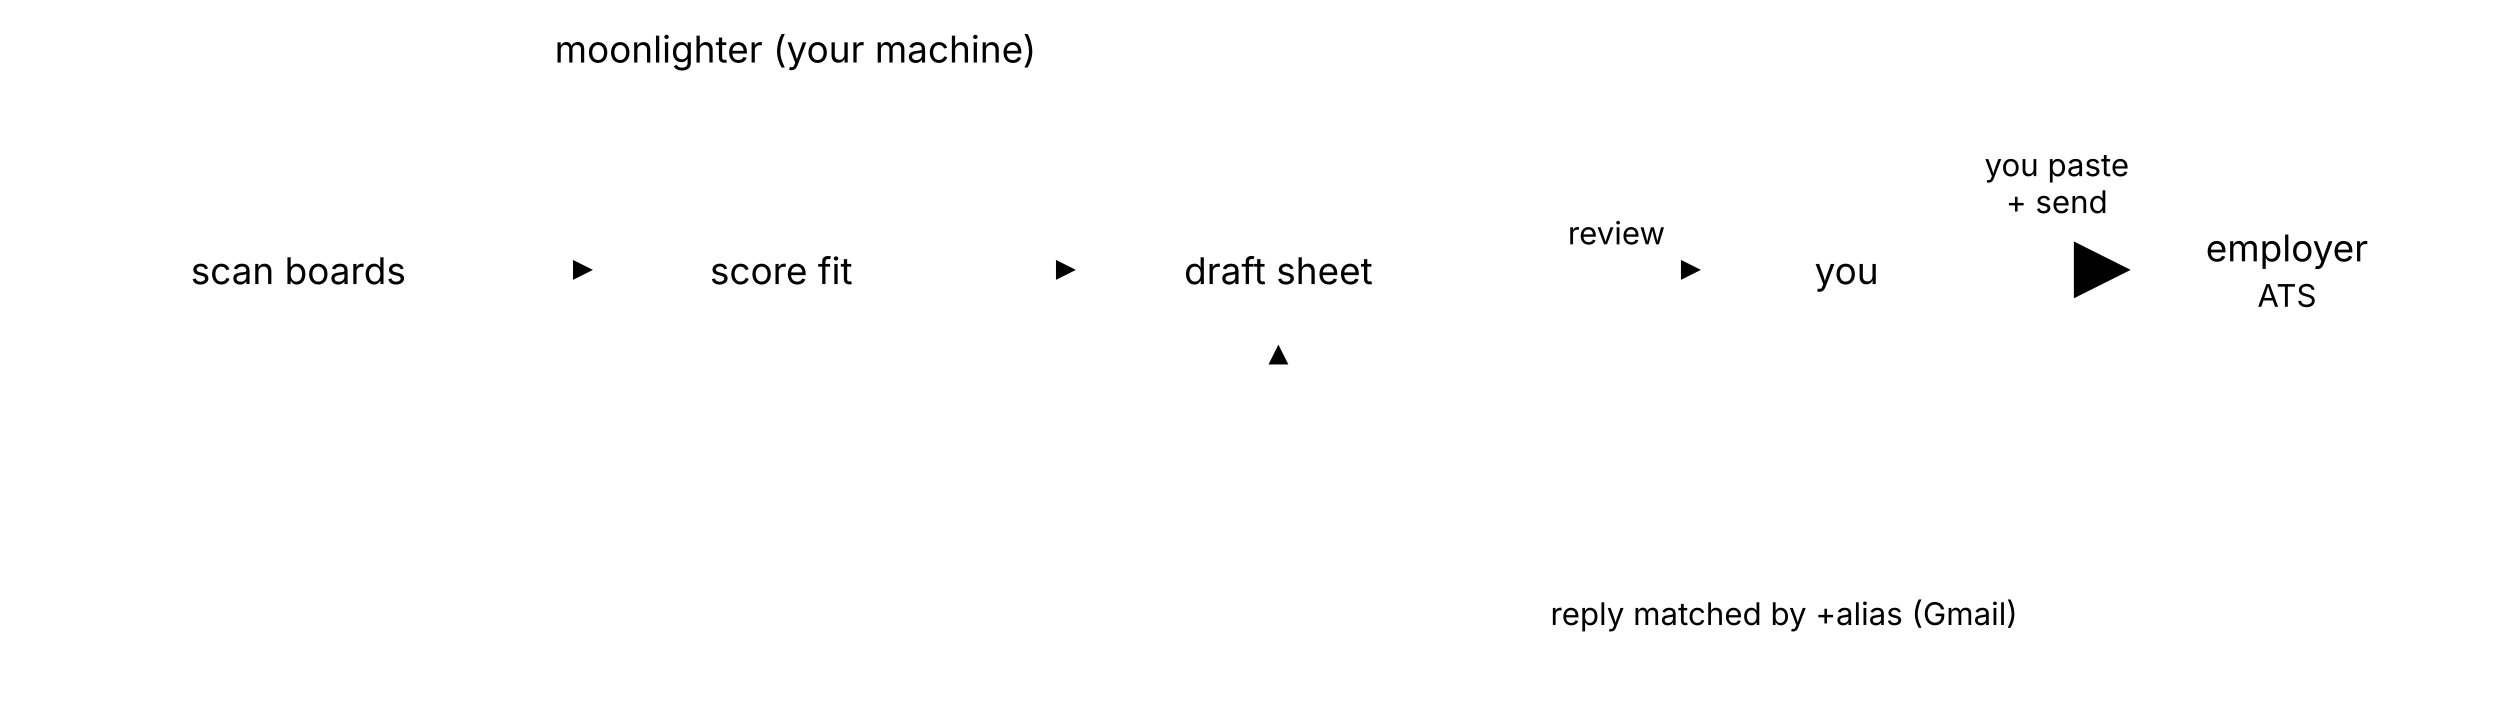
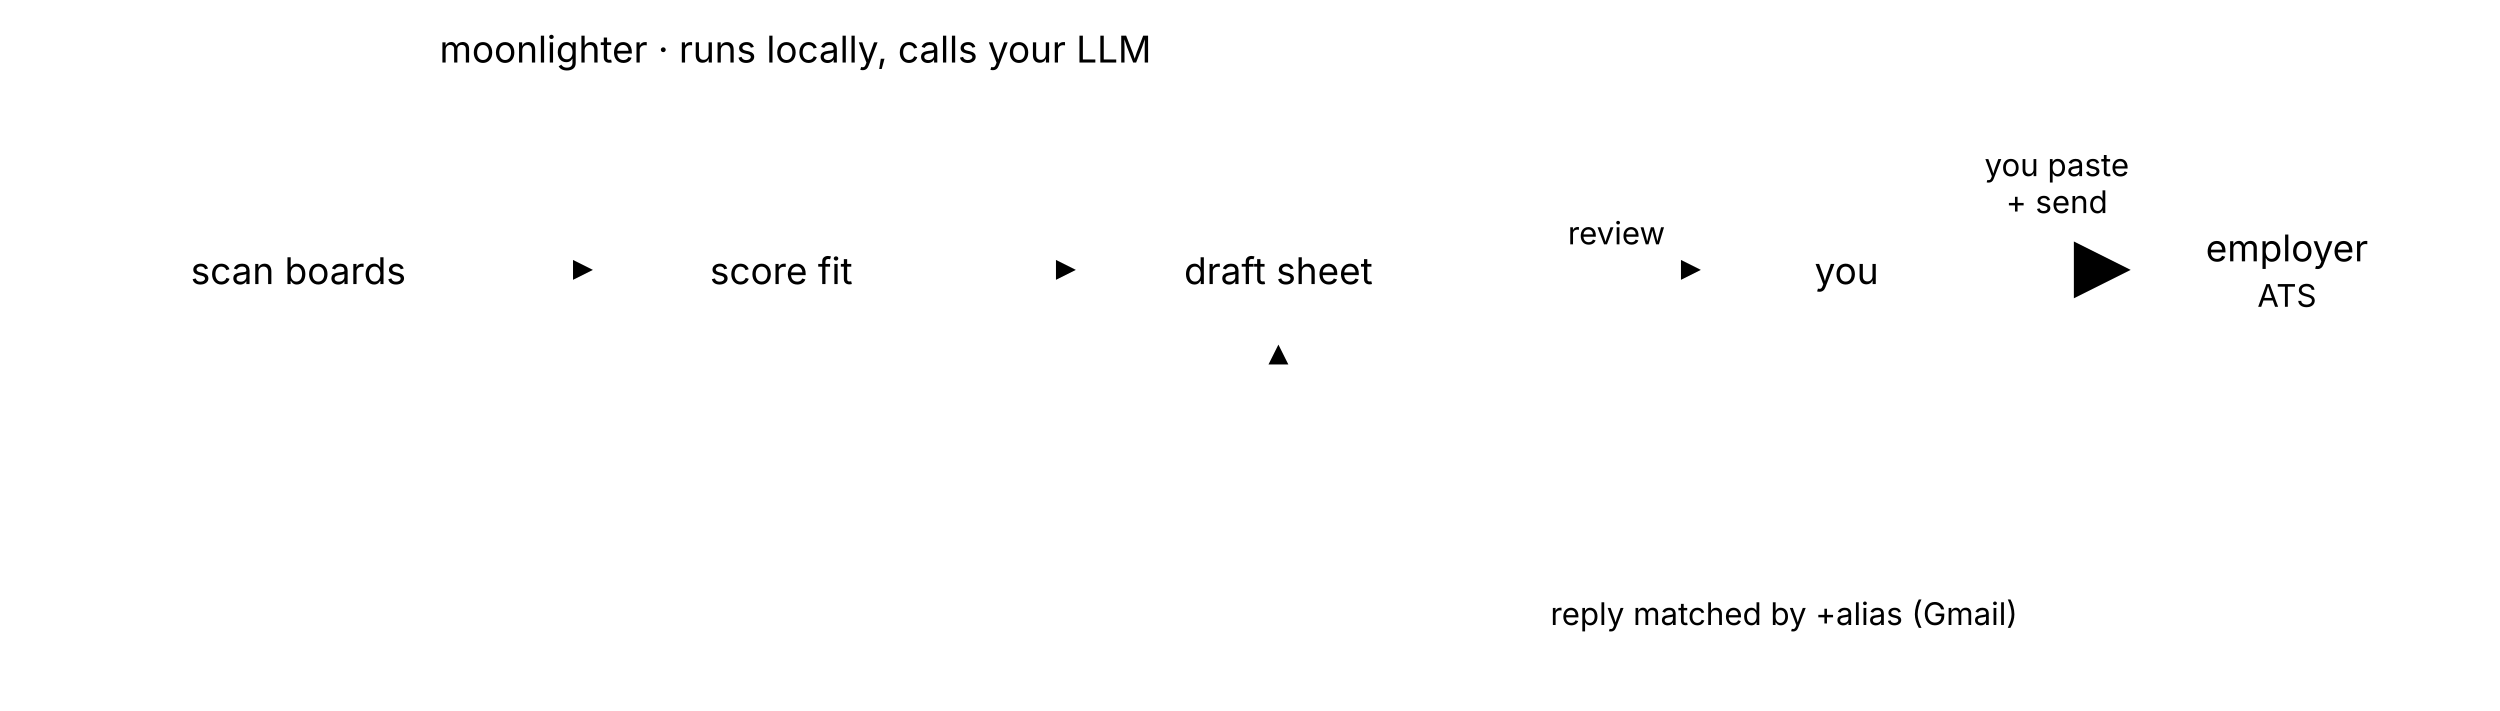
<svg xmlns="http://www.w3.org/2000/svg" viewBox="0 0 880 250" role="img" aria-label="moonlighter scans, scores and drafts; only you paste and send the application to the employer, whose reply comes back matched by alias">
  <defs>
    <marker id="a" viewBox="0 0 10 10" refX="9" refY="5" markerWidth="7" markerHeight="7" orient="auto-start-reverse">
      <path d="M0 0L10 5L0 10z" fill="{{fg}}" />
    </marker>
    <marker id="h" viewBox="0 0 10 10" refX="9" refY="5" markerWidth="8" markerHeight="8" orient="auto-start-reverse">
      <path d="M0 0L10 5L0 10z" fill="{{accent}}" />
    </marker>
  </defs>
  <g font-family="system-ui, -apple-system, Segoe UI, sans-serif" font-size="13" fill="{{fg}}" text-anchor="middle">
    <rect x="20" y="30" width="520" height="130" rx="10" fill="none" stroke="{{muted}}" stroke-dasharray="5 4" />
-     <text x="280" y="22" fill="{{muted}}">moonlighter (your machine)</text>
+     <text x="280" y="22" fill="{{muted}}">moonlighter · runs locally, calls your LLM</text>
    <rect x="40" y="70" width="130" height="50" rx="6" fill="none" stroke="{{fg}}" />
    <text x="105" y="100">scan boards</text>
    <rect x="210" y="70" width="130" height="50" rx="6" fill="none" stroke="{{fg}}" />
    <text x="275" y="100">score fit</text>
    <rect x="380" y="70" width="140" height="50" rx="6" fill="none" stroke="{{fg}}" />
    <text x="450" y="100">draft sheet</text>
    <line x1="170" y1="95" x2="208" y2="95" stroke="{{fg}}" marker-end="url(#a)" />
    <line x1="340" y1="95" x2="378" y2="95" stroke="{{fg}}" marker-end="url(#a)" />
    <rect x="600" y="70" width="100" height="50" rx="25" fill="none" stroke="{{accent}}" stroke-width="2" />
    <text x="650" y="100">you</text>
    <line x1="520" y1="95" x2="598" y2="95" stroke="{{fg}}" marker-end="url(#a)" />
    <text x="569" y="86" font-size="11">review</text>
    <rect x="750" y="70" width="110" height="50" rx="6" fill="none" stroke="{{fg}}" />
    <text x="805" y="92">employer</text>
    <text x="805" y="108" font-size="11">ATS</text>
    <line x1="700" y1="95" x2="748" y2="95" stroke="{{accent}}" stroke-width="2.5" marker-end="url(#h)" />
    <text x="724" y="62" font-size="11" fill="{{accent}}">you paste</text>
    <text x="724" y="75" font-size="11" fill="{{accent}}">+ send</text>
    <path d="M805 120 V200 H450 V122" fill="none" stroke="{{fg}}" stroke-dasharray="4 3" marker-end="url(#a)" />
    <text x="628" y="220" font-size="11">reply matched by +alias (Gmail)</text>
  </g>
</svg>
